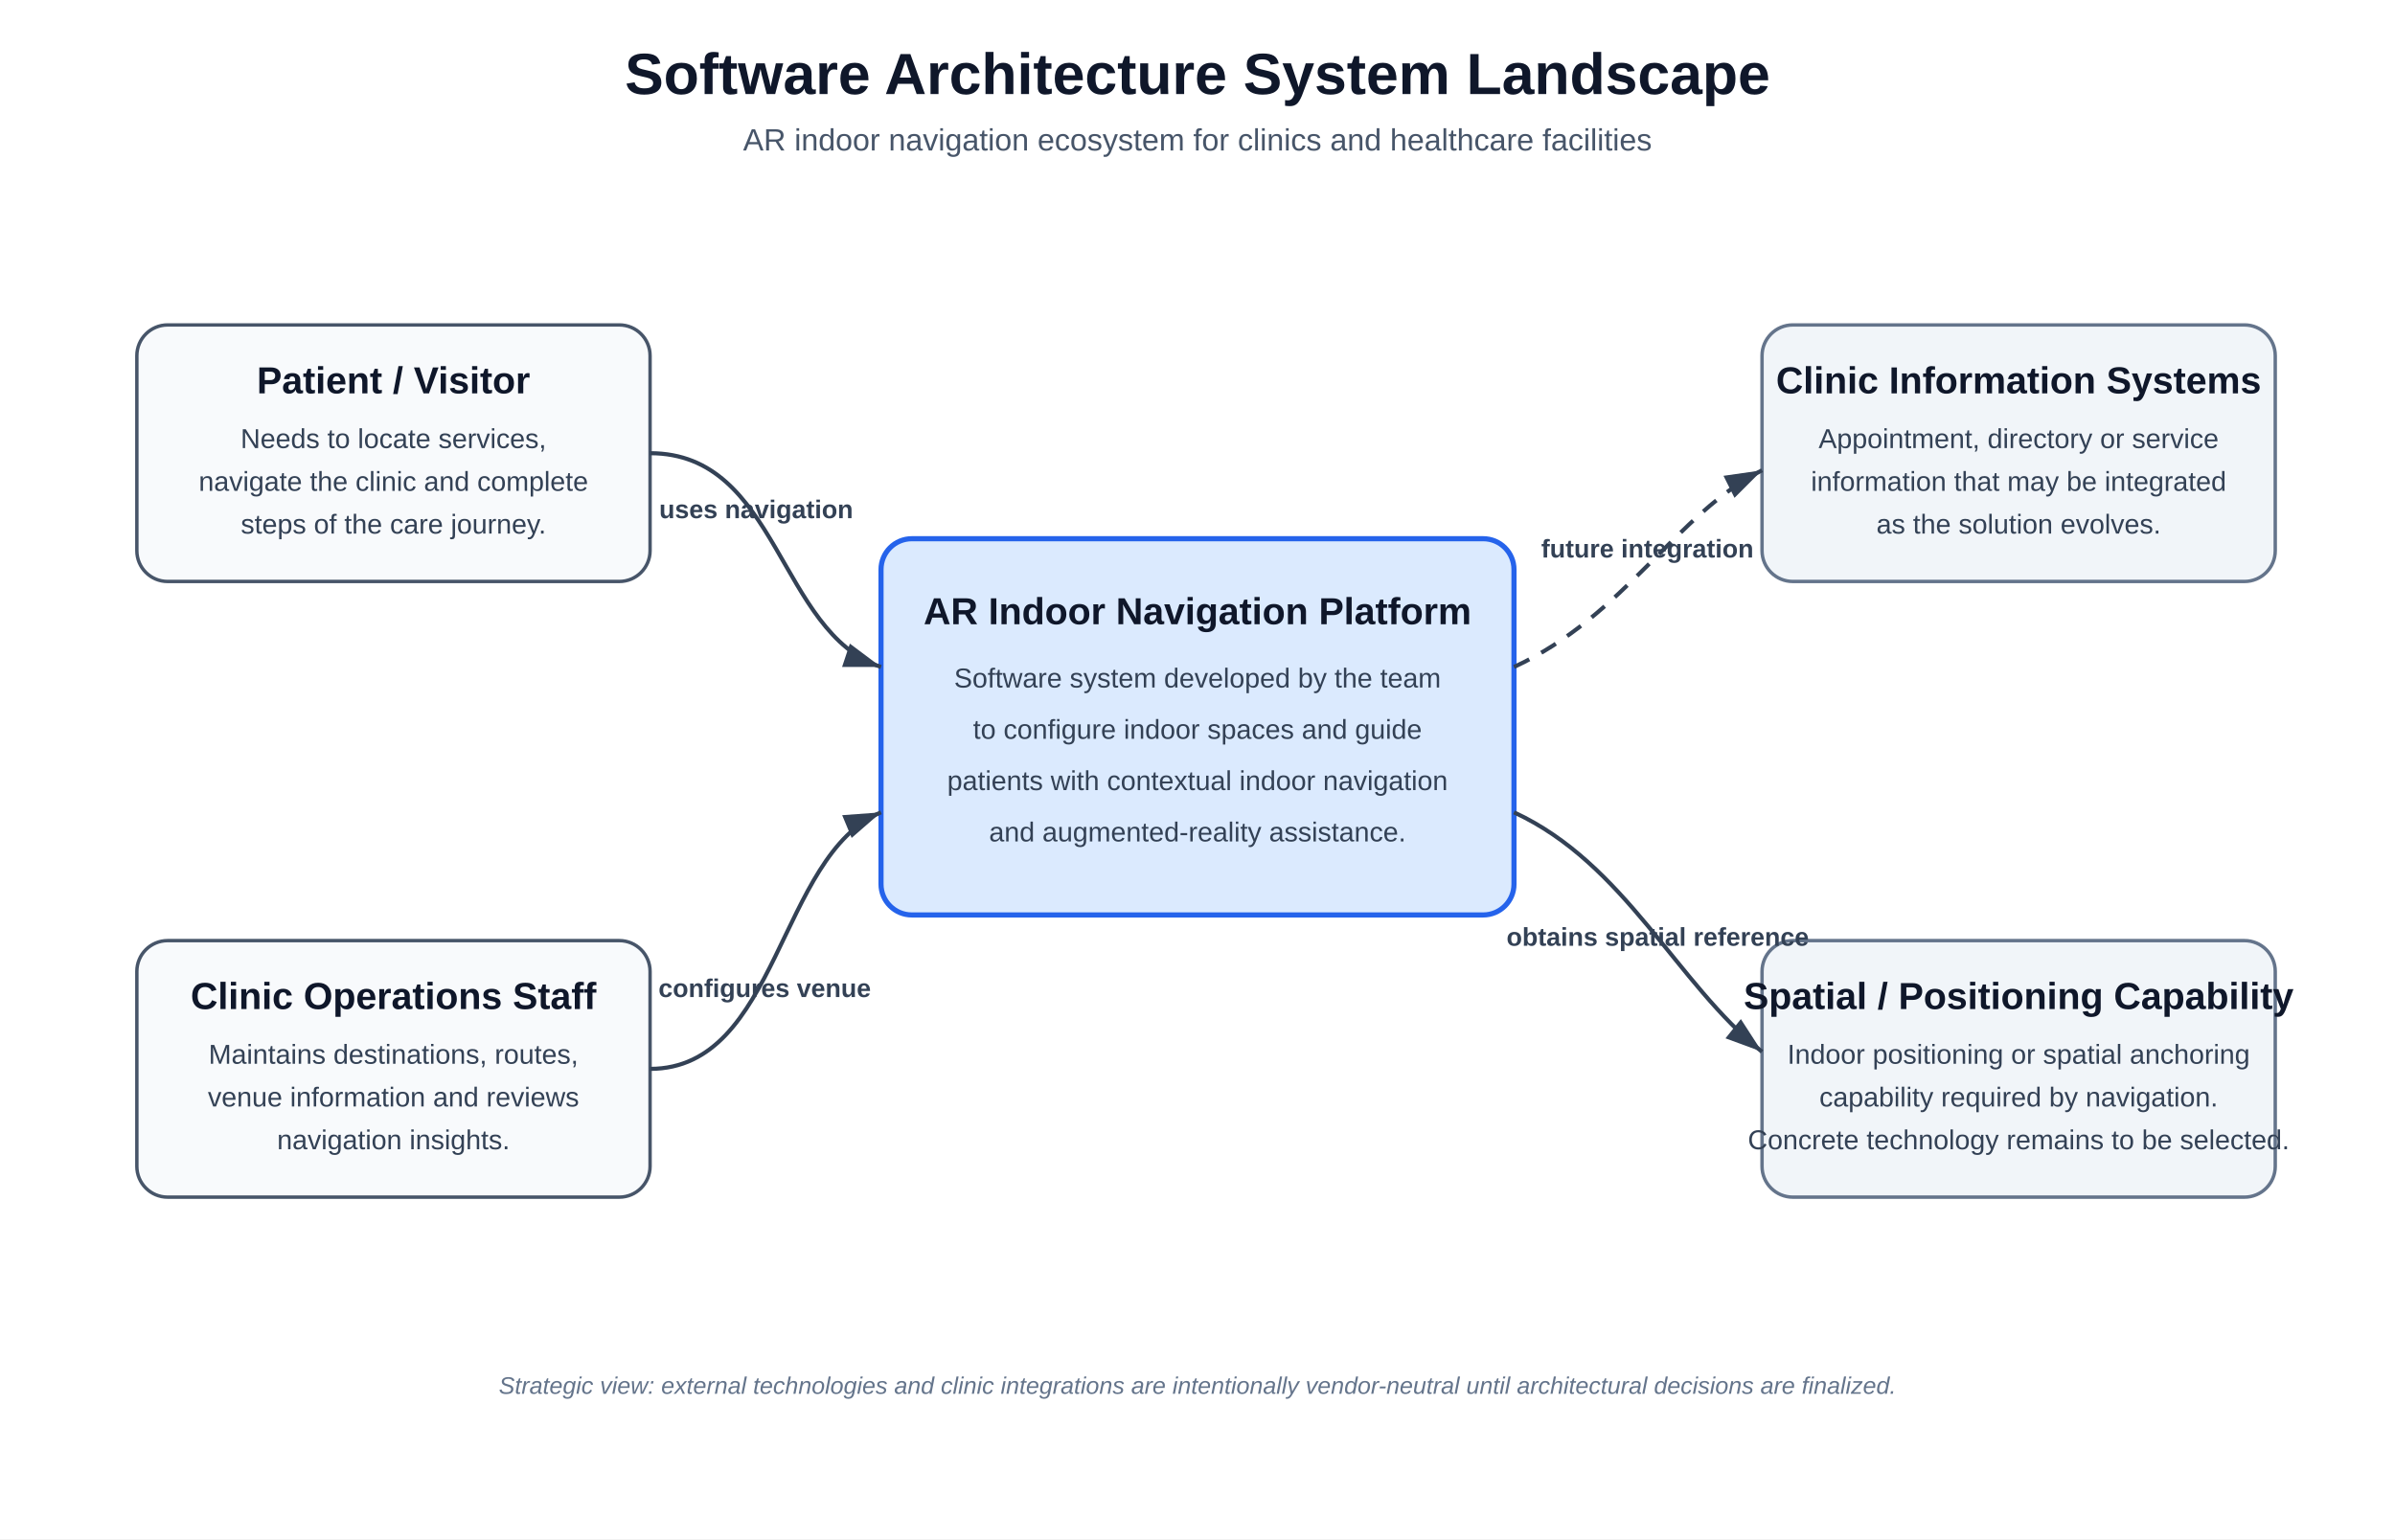
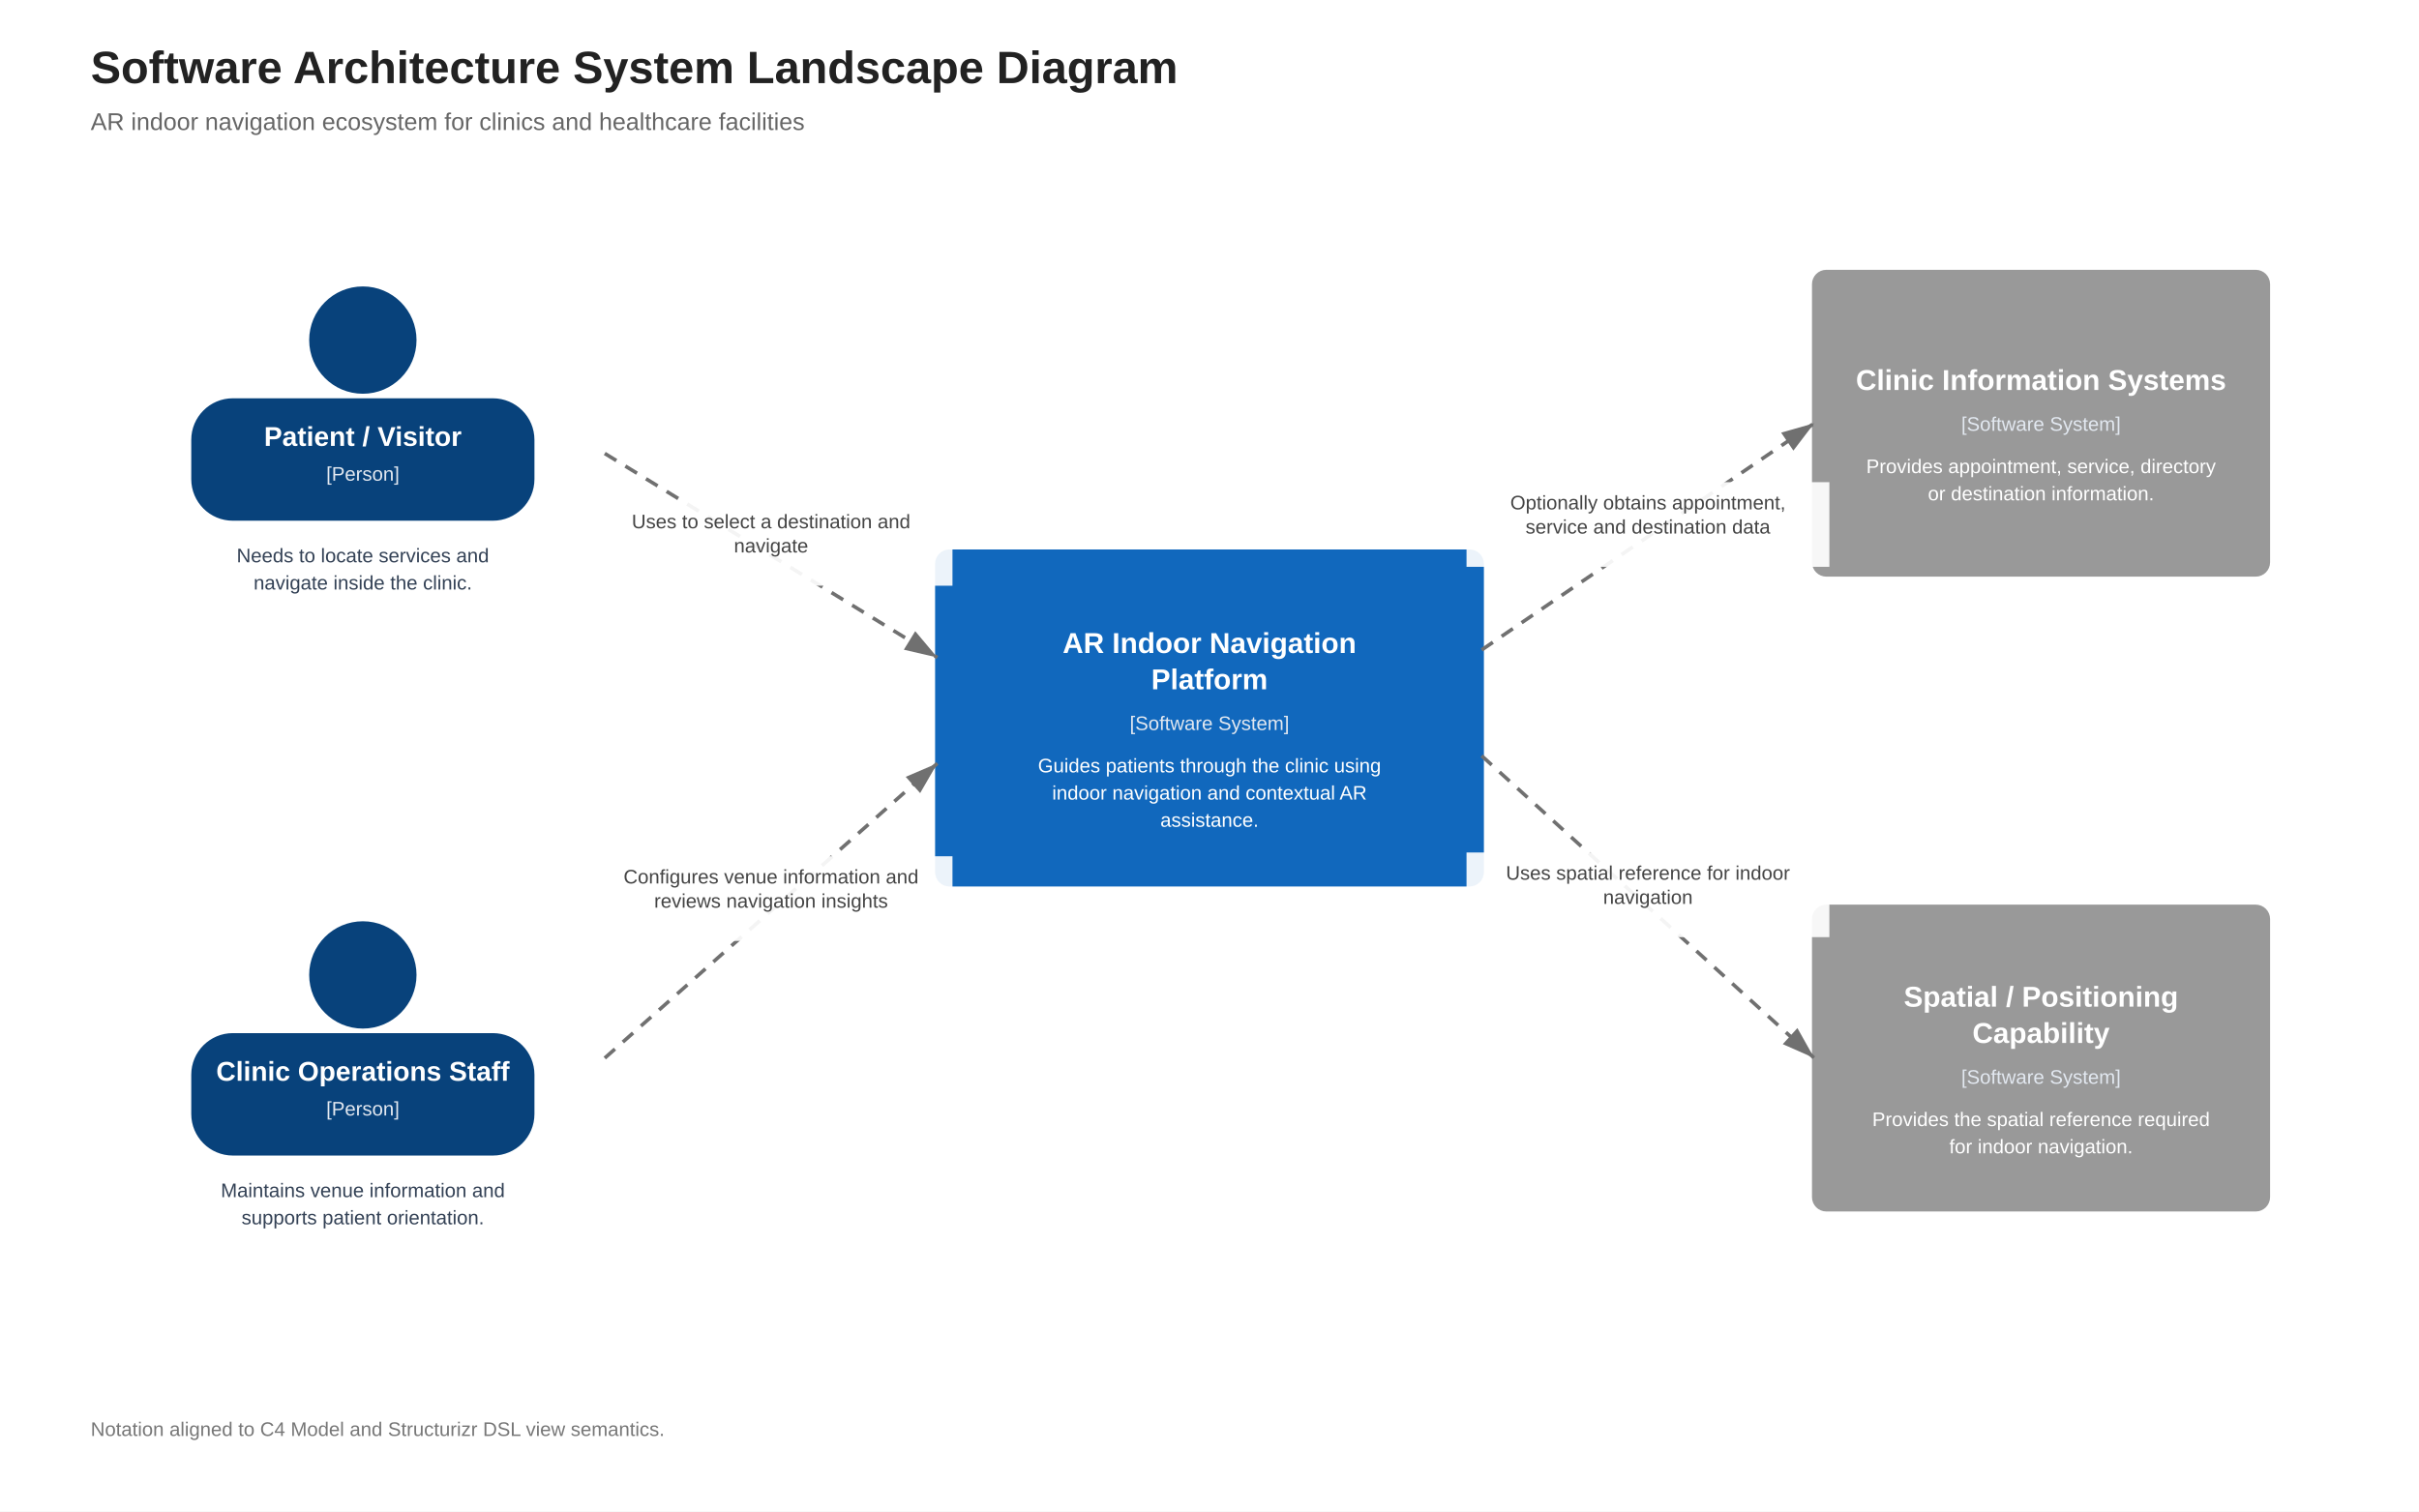
- <svg xmlns="http://www.w3.org/2000/svg" width="1400" height="900" viewBox="0 0 1400 900">
+ <svg xmlns="http://www.w3.org/2000/svg" width="1600" height="1000" viewBox="0 0 1600 1000">
  <defs>
    <marker id="arrow" markerWidth="10" markerHeight="10" refX="9" refY="3" orient="auto" markerUnits="strokeWidth">
-       <path d="M0,0 L0,6 L9,3 z" fill="#334155" />
+       <path d="M0,0 L0,6 L9,3 z" fill="#707070" />
    </marker>
-     <style>
-       .title { font: 700 34px Arial, sans-serif; fill: #0f172a; }
-       .subtitle { font: 400 18px Arial, sans-serif; fill: #475569; }
-       .boxTitle { font: 700 22px Arial, sans-serif; fill: #0f172a; }
-       .boxText { font: 400 16px Arial, sans-serif; fill: #334155; }
-       .person { fill: #f8fafc; stroke: #475569; stroke-width: 2; rx: 18; }
-       .system { fill: #dbeafe; stroke: #2563eb; stroke-width: 3; rx: 18; }
-       .external { fill: #f1f5f9; stroke: #64748b; stroke-width: 2; rx: 18; }
-       .relation { stroke: #334155; stroke-width: 2.4; fill: none; marker-end: url(#arrow); }
-       .dashed { stroke-dasharray: 10 8; }
-       .label { font: 600 15px Arial, sans-serif; fill: #334155; }
-       .note { font: italic 14px Arial, sans-serif; fill: #64748b; }
-     </style>
  </defs>
-   <rect width="1400" height="900" fill="#ffffff" />
-   <text x="700" y="55" text-anchor="middle" class="title">Software Architecture System Landscape</text>
-   <text x="700" y="88" text-anchor="middle" class="subtitle">AR indoor navigation ecosystem for clinics and healthcare facilities</text>
-   <rect x="80" y="190" width="300" height="150" class="person" />
-   <text x="230" y="230" text-anchor="middle" class="boxTitle">Patient / Visitor</text>
-   <text x="230" y="262" text-anchor="middle" class="boxText">Needs to locate services,</text>
-   <text x="230" y="287" text-anchor="middle" class="boxText">navigate the clinic and complete</text>
-   <text x="230" y="312" text-anchor="middle" class="boxText">steps of the care journey.</text>
-   <rect x="80" y="550" width="300" height="150" class="person" />
-   <text x="230" y="590" text-anchor="middle" class="boxTitle">Clinic Operations Staff</text>
-   <text x="230" y="622" text-anchor="middle" class="boxText">Maintains destinations, routes,</text>
-   <text x="230" y="647" text-anchor="middle" class="boxText">venue information and reviews</text>
-   <text x="230" y="672" text-anchor="middle" class="boxText">navigation insights.</text>
-   <rect x="515" y="315" width="370" height="220" class="system" />
-   <text x="700" y="365" text-anchor="middle" class="boxTitle">AR Indoor Navigation Platform</text>
-   <text x="700" y="402" text-anchor="middle" class="boxText">Software system developed by the team</text>
-   <text x="700" y="432" text-anchor="middle" class="boxText">to configure indoor spaces and guide</text>
-   <text x="700" y="462" text-anchor="middle" class="boxText">patients with contextual indoor navigation</text>
-   <text x="700" y="492" text-anchor="middle" class="boxText">and augmented-reality assistance.</text>
-   <rect x="1030" y="190" width="300" height="150" class="external" />
-   <text x="1180" y="230" text-anchor="middle" class="boxTitle">Clinic Information Systems</text>
-   <text x="1180" y="262" text-anchor="middle" class="boxText">Appointment, directory or service</text>
-   <text x="1180" y="287" text-anchor="middle" class="boxText">information that may be integrated</text>
-   <text x="1180" y="312" text-anchor="middle" class="boxText">as the solution evolves.</text>
-   <rect x="1030" y="550" width="300" height="150" class="external" />
-   <text x="1180" y="590" text-anchor="middle" class="boxTitle">Spatial / Positioning Capability</text>
-   <text x="1180" y="622" text-anchor="middle" class="boxText">Indoor positioning or spatial anchoring</text>
-   <text x="1180" y="647" text-anchor="middle" class="boxText">capability required by navigation.</text>
-   <text x="1180" y="672" text-anchor="middle" class="boxText">Concrete technology remains to be selected.</text>
-   <path d="M380 265 C455 265, 455 370, 515 390" class="relation" />
-   <text x="442" y="303" text-anchor="middle" class="label">uses navigation</text>
-   <path d="M380 625 C455 625, 455 500, 515 475" class="relation" />
-   <text x="447" y="583" text-anchor="middle" class="label">configures venue</text>
-   <path d="M885 390 C950 360, 980 300, 1030 275" class="relation dashed" />
-   <text x="963" y="326" text-anchor="middle" class="label">future integration</text>
-   <path d="M885 475 C950 505, 980 575, 1030 615" class="relation" />
-   <text x="969" y="553" text-anchor="middle" class="label">obtains spatial reference</text>
-   <text x="700" y="815" text-anchor="middle" class="note">Strategic view: external technologies and clinic integrations are intentionally vendor-neutral until architectural decisions are finalized.</text>
+   <rect width="1600" height="1000" fill="#ffffff" />
+   <text x="60" y="55" font-family="Arial, Helvetica, sans-serif" font-size="30" font-weight="700" fill="#222222">Software Architecture System Landscape Diagram</text>
+   <text x="60" y="86" font-family="Arial, Helvetica, sans-serif" font-size="16" fill="#666666">AR indoor navigation ecosystem for clinics and healthcare facilities</text>
+   <circle cx="240.0" cy="225" r="34" fill="#08427B" stroke="#08427B" stroke-width="3" />
+   <rect x="128.0" y="265" width="224.0" height="78" rx="26" fill="#08427B" stroke="#08427B" stroke-width="3" />
+   <text x="240.0" y="295" text-anchor="middle" font-family="Arial, Helvetica, sans-serif" font-size="18" font-weight="700" fill="#ffffff">Patient / Visitor</text>
+   <text x="240.0" y="318" text-anchor="middle" font-family="Arial, Helvetica, sans-serif" font-size="13" font-weight="normal" fill="#e2e8f0">[Person]</text>
+   <text x="240.0" y="372" text-anchor="middle" font-family="Arial, Helvetica, sans-serif" font-size="13" font-weight="normal" fill="#334155">Needs to locate services and</text>
+   <text x="240.0" y="390" text-anchor="middle" font-family="Arial, Helvetica, sans-serif" font-size="13" font-weight="normal" fill="#334155">navigate inside the clinic.</text>
+   <circle cx="240.0" cy="645" r="34" fill="#08427B" stroke="#08427B" stroke-width="3" />
+   <rect x="128.0" y="685" width="224.0" height="78" rx="26" fill="#08427B" stroke="#08427B" stroke-width="3" />
+   <text x="240.0" y="715" text-anchor="middle" font-family="Arial, Helvetica, sans-serif" font-size="18" font-weight="700" fill="#ffffff">Clinic Operations Staff</text>
+   <text x="240.0" y="738" text-anchor="middle" font-family="Arial, Helvetica, sans-serif" font-size="13" font-weight="normal" fill="#e2e8f0">[Person]</text>
+   <text x="240.0" y="792" text-anchor="middle" font-family="Arial, Helvetica, sans-serif" font-size="13" font-weight="normal" fill="#334155">Maintains venue information and</text>
+   <text x="240.0" y="810" text-anchor="middle" font-family="Arial, Helvetica, sans-serif" font-size="13" font-weight="normal" fill="#334155">supports patient orientation.</text>
+   <rect x="620" y="365" width="360" height="220" rx="8" fill="#1168BD" stroke="#1168BD" stroke-width="3" />
+   <text x="800.0" y="432.0" text-anchor="middle" font-family="Arial, Helvetica, sans-serif" font-size="19" font-weight="700" fill="#ffffff">AR Indoor Navigation</text>
+   <text x="800.0" y="456.0" text-anchor="middle" font-family="Arial, Helvetica, sans-serif" font-size="19" font-weight="700" fill="#ffffff">Platform</text>
+   <text x="800.0" y="483.0" text-anchor="middle" font-family="Arial, Helvetica, sans-serif" font-size="13" font-weight="normal" fill="#e2e8f0">[Software System]</text>
+   <text x="800.0" y="511.0" text-anchor="middle" font-family="Arial, Helvetica, sans-serif" font-size="13" font-weight="normal" fill="#ffffff">Guides patients through the clinic using</text>
+   <text x="800.0" y="529.0" text-anchor="middle" font-family="Arial, Helvetica, sans-serif" font-size="13" font-weight="normal" fill="#ffffff">indoor navigation and contextual AR</text>
+   <text x="800.0" y="547.0" text-anchor="middle" font-family="Arial, Helvetica, sans-serif" font-size="13" font-weight="normal" fill="#ffffff">assistance.</text>
+   <rect x="1200" y="180" width="300" height="200" rx="8" fill="#999999" stroke="#999999" stroke-width="3" />
+   <text x="1350.0" y="258.0" text-anchor="middle" font-family="Arial, Helvetica, sans-serif" font-size="19" font-weight="700" fill="#ffffff">Clinic Information Systems</text>
+   <text x="1350.0" y="285.0" text-anchor="middle" font-family="Arial, Helvetica, sans-serif" font-size="13" font-weight="normal" fill="#e2e8f0">[Software System]</text>
+   <text x="1350.0" y="313.0" text-anchor="middle" font-family="Arial, Helvetica, sans-serif" font-size="13" font-weight="normal" fill="#ffffff">Provides appointment, service, directory</text>
+   <text x="1350.0" y="331.0" text-anchor="middle" font-family="Arial, Helvetica, sans-serif" font-size="13" font-weight="normal" fill="#ffffff">or destination information.</text>
+   <rect x="1200" y="600" width="300" height="200" rx="8" fill="#999999" stroke="#999999" stroke-width="3" />
+   <text x="1350.0" y="666.0" text-anchor="middle" font-family="Arial, Helvetica, sans-serif" font-size="19" font-weight="700" fill="#ffffff">Spatial / Positioning</text>
+   <text x="1350.0" y="690.0" text-anchor="middle" font-family="Arial, Helvetica, sans-serif" font-size="19" font-weight="700" fill="#ffffff">Capability</text>
+   <text x="1350.0" y="717.0" text-anchor="middle" font-family="Arial, Helvetica, sans-serif" font-size="13" font-weight="normal" fill="#e2e8f0">[Software System]</text>
+   <text x="1350.0" y="745.0" text-anchor="middle" font-family="Arial, Helvetica, sans-serif" font-size="13" font-weight="normal" fill="#ffffff">Provides the spatial reference required</text>
+   <text x="1350.0" y="763.0" text-anchor="middle" font-family="Arial, Helvetica, sans-serif" font-size="13" font-weight="normal" fill="#ffffff">for indoor navigation.</text>
+   <line x1="400" y1="300" x2="620" y2="435" stroke="#707070" stroke-width="2.4" stroke-dasharray="9 7" marker-end="url(#arrow)" />
+   <rect x="390.0" y="331.5" width="240" height="56" fill="#ffffff" opacity="0.92" />
+   <text x="510.0" y="349.5" text-anchor="middle" font-family="Arial, Helvetica, sans-serif" font-size="13" font-weight="normal" fill="#444444">Uses to select a destination and</text>
+   <text x="510.0" y="365.5" text-anchor="middle" font-family="Arial, Helvetica, sans-serif" font-size="13" font-weight="normal" fill="#444444">navigate</text>
+   <line x1="400" y1="700" x2="620" y2="505" stroke="#707070" stroke-width="2.4" stroke-dasharray="9 7" marker-end="url(#arrow)" />
+   <rect x="390.0" y="566.5" width="240" height="56" fill="#ffffff" opacity="0.92" />
+   <text x="510.0" y="584.5" text-anchor="middle" font-family="Arial, Helvetica, sans-serif" font-size="13" font-weight="normal" fill="#444444">Configures venue information and</text>
+   <text x="510.0" y="600.5" text-anchor="middle" font-family="Arial, Helvetica, sans-serif" font-size="13" font-weight="normal" fill="#444444">reviews navigation insights</text>
+   <line x1="980" y1="430" x2="1200" y2="280" stroke="#707070" stroke-width="2.4" stroke-dasharray="9 7" marker-end="url(#arrow)" />
+   <rect x="970.0" y="319.0" width="240" height="56" fill="#ffffff" opacity="0.92" />
+   <text x="1090.0" y="337.0" text-anchor="middle" font-family="Arial, Helvetica, sans-serif" font-size="13" font-weight="normal" fill="#444444">Optionally obtains appointment,</text>
+   <text x="1090.0" y="353.0" text-anchor="middle" font-family="Arial, Helvetica, sans-serif" font-size="13" font-weight="normal" fill="#444444">service and destination data</text>
+   <line x1="980" y1="500" x2="1200" y2="700" stroke="#707070" stroke-width="2.4" stroke-dasharray="9 7" marker-end="url(#arrow)" />
+   <rect x="970.0" y="564.0" width="240" height="56" fill="#ffffff" opacity="0.92" />
+   <text x="1090.0" y="582.0" text-anchor="middle" font-family="Arial, Helvetica, sans-serif" font-size="13" font-weight="normal" fill="#444444">Uses spatial reference for indoor</text>
+   <text x="1090.0" y="598.0" text-anchor="middle" font-family="Arial, Helvetica, sans-serif" font-size="13" font-weight="normal" fill="#444444">navigation</text>
+   <text x="60" y="950" font-family="Arial, Helvetica, sans-serif" font-size="13" fill="#777777">Notation aligned to C4 Model and Structurizr DSL view semantics.</text>
</svg>
